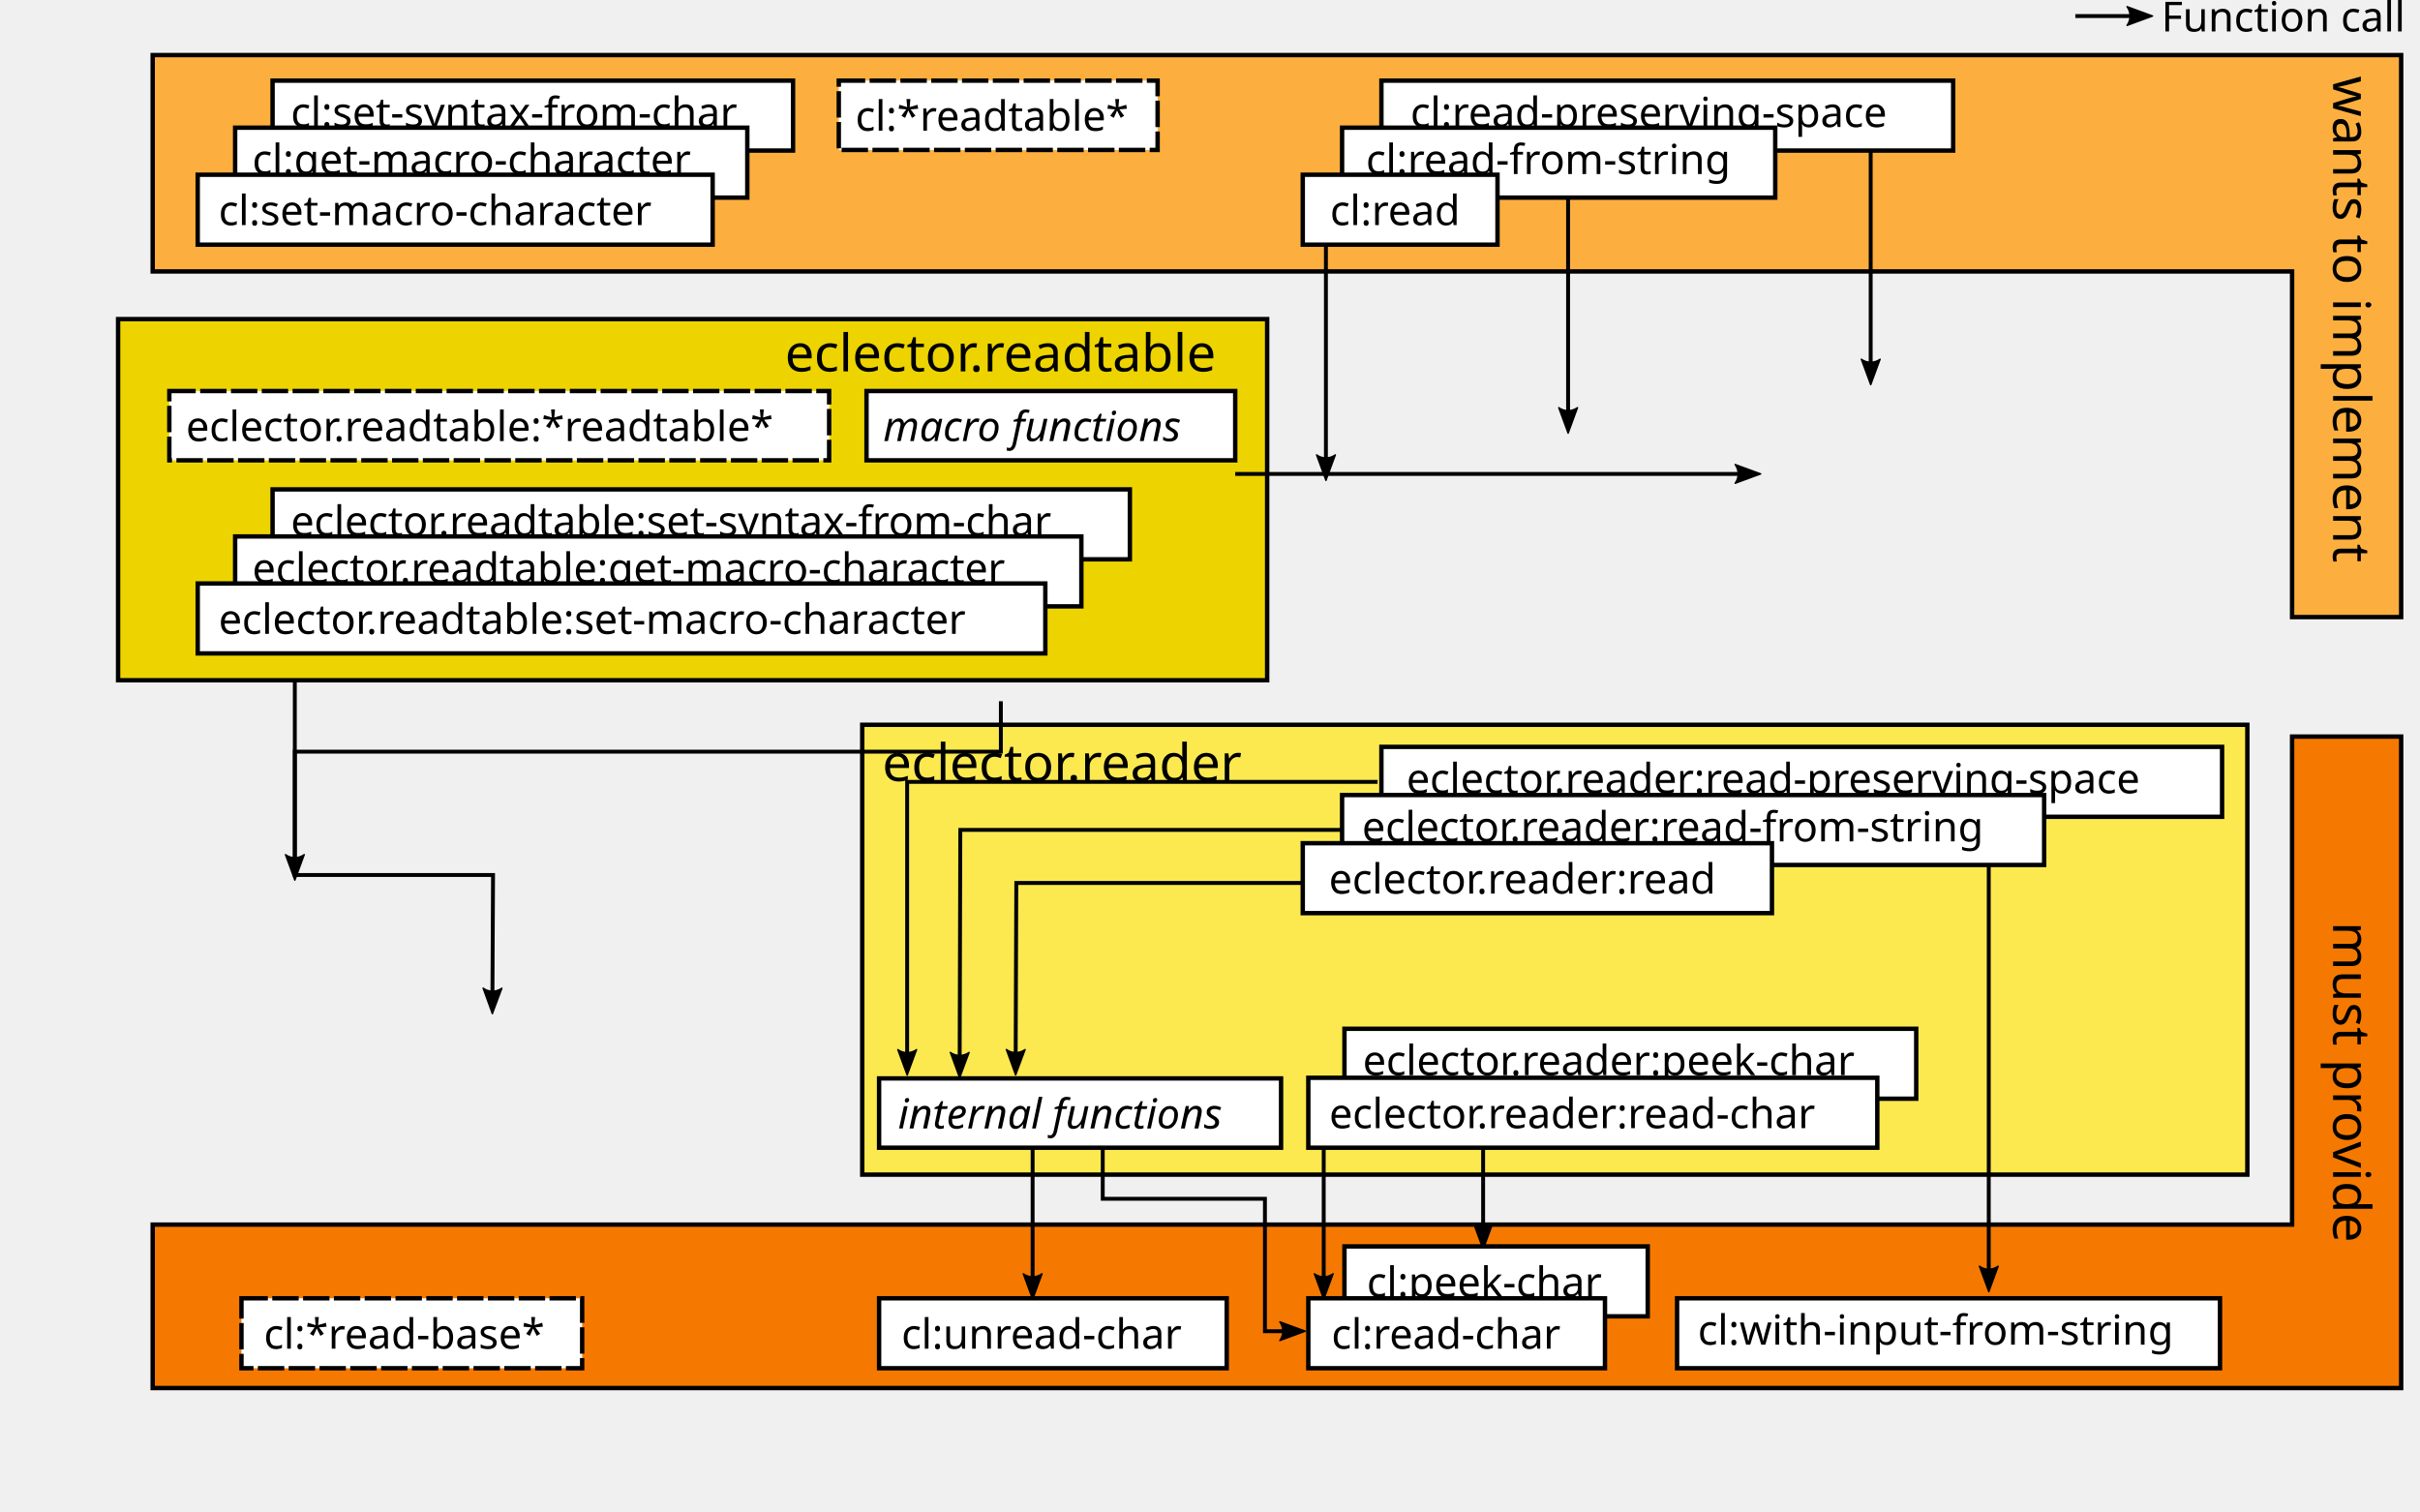
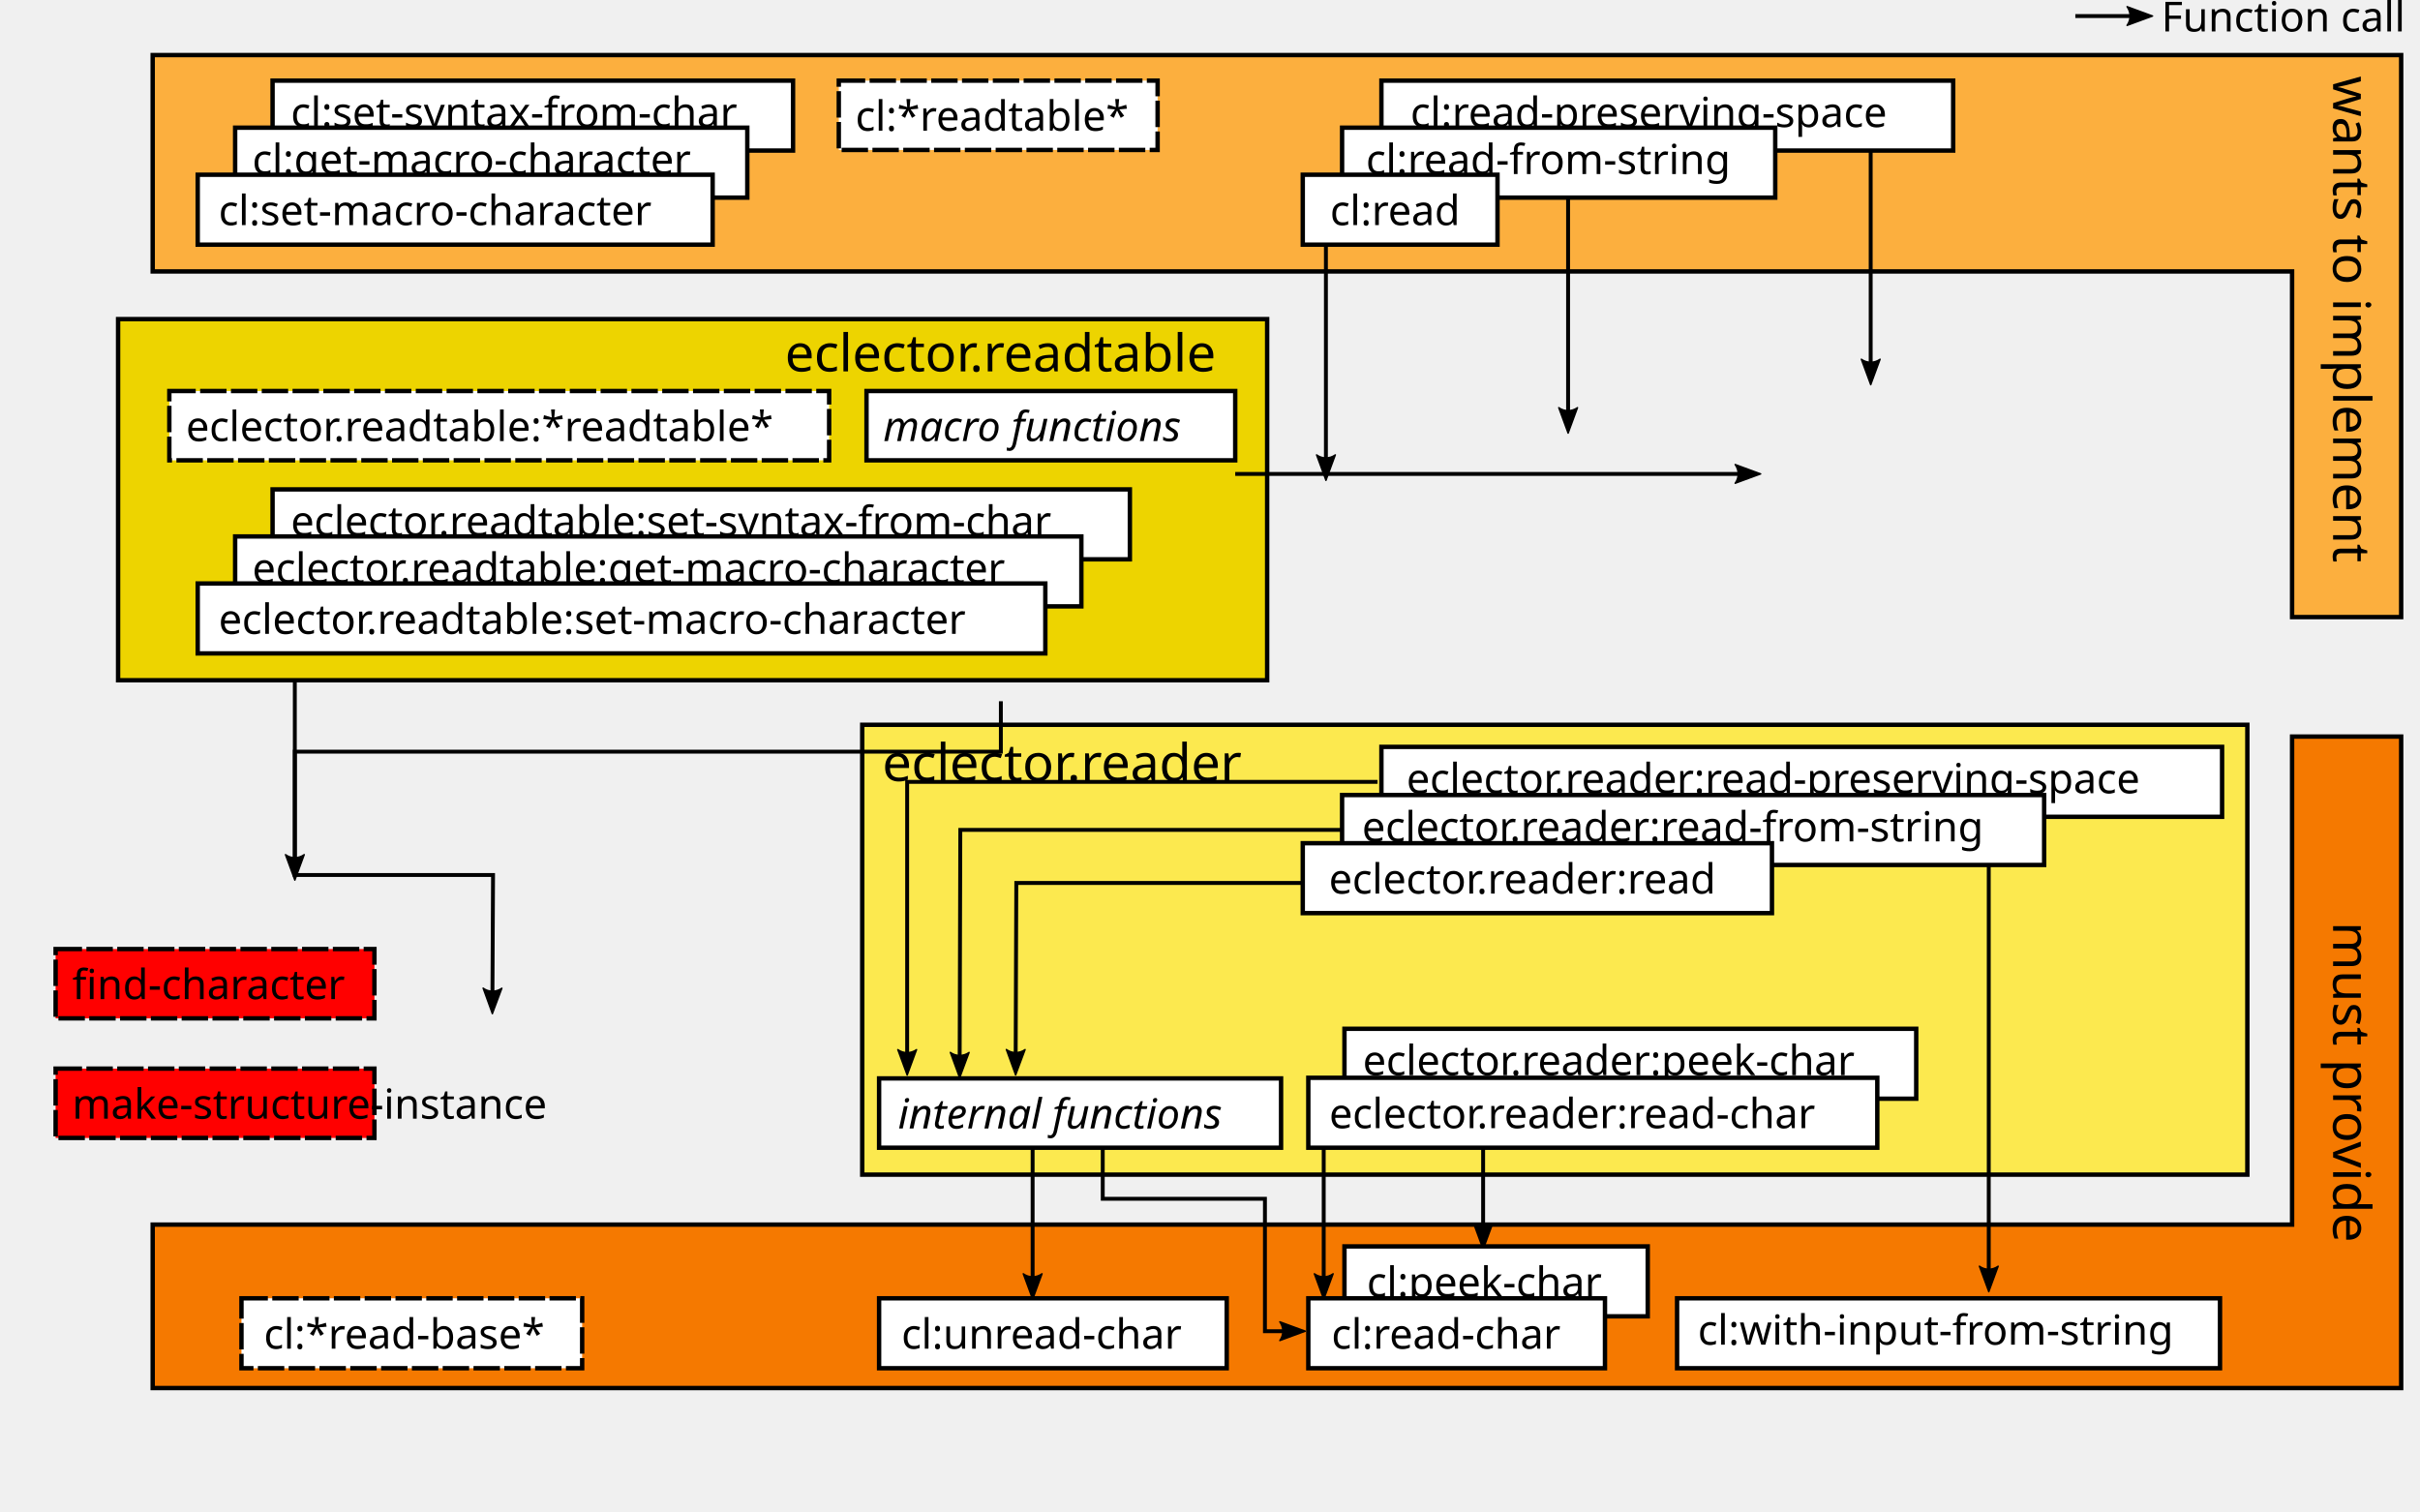
<svg xmlns="http://www.w3.org/2000/svg" width="164.972mm" height="103.036mm" viewBox="0 0 164.972 103.036" version="1.1" id="svg8">
  <defs id="defs2">
    <marker orient="auto" refY="0" refX="0" id="marker20157" style="overflow:visible">
      <path id="path20155" style="fill:#000000;fill-opacity:1;fill-rule:evenodd;stroke:#000000;stroke-width:0.625;stroke-linejoin:round;stroke-opacity:1" d="M 8.719,4.034 -2.207,0.016 8.719,-4.002 c -1.745,2.372 -1.735,5.617 -6e-7,8.035 z" transform="scale(-0.6)" />
    </marker>
    <marker style="overflow:visible" id="marker19629" refX="0" refY="0" orient="auto">
      <path transform="scale(-0.6)" d="M 8.719,4.034 -2.207,0.016 8.719,-4.002 c -1.745,2.372 -1.735,5.617 -6e-7,8.035 z" style="fill:#000000;fill-opacity:1;fill-rule:evenodd;stroke:#000000;stroke-width:0.625;stroke-linejoin:round;stroke-opacity:1" id="path19627" />
    </marker>
    <marker orient="auto" refY="0" refX="0" id="marker19113" style="overflow:visible">
      <path id="path19111" style="fill:#000000;fill-opacity:1;fill-rule:evenodd;stroke:#000000;stroke-width:0.625;stroke-linejoin:round;stroke-opacity:1" d="M 8.719,4.034 -2.207,0.016 8.719,-4.002 c -1.745,2.372 -1.735,5.617 -6e-7,8.035 z" transform="scale(-0.6)" />
    </marker>
    <marker style="overflow:visible" id="marker17317" refX="0" refY="0" orient="auto">
      <path transform="scale(-0.6)" d="M 8.719,4.034 -2.207,0.016 8.719,-4.002 c -1.745,2.372 -1.735,5.617 -6e-7,8.035 z" style="fill:#000000;fill-opacity:1;fill-rule:evenodd;stroke:#000000;stroke-width:0.625;stroke-linejoin:round;stroke-opacity:1" id="path17315" />
    </marker>
    <marker style="overflow:visible" id="marker12107" refX="0" refY="0" orient="auto">
      <path transform="scale(-0.6)" d="M 8.719,4.034 -2.207,0.016 8.719,-4.002 c -1.745,2.372 -1.735,5.617 -6e-7,8.035 z" style="fill:#000000;fill-opacity:1;fill-rule:evenodd;stroke:#000000;stroke-width:0.625;stroke-linejoin:round;stroke-opacity:1" id="path12105" />
    </marker>
    <marker style="overflow:visible" id="marker10163" refX="0" refY="0" orient="auto">
      <path transform="scale(-0.6)" d="M 8.719,4.034 -2.207,0.016 8.719,-4.002 c -1.745,2.372 -1.735,5.617 -6e-7,8.035 z" style="fill:#000000;fill-opacity:1;fill-rule:evenodd;stroke:#000000;stroke-width:0.625;stroke-linejoin:round;stroke-opacity:1" id="path10161" />
    </marker>
    <marker style="overflow:visible" id="marker8885" refX="0" refY="0" orient="auto">
      <path transform="scale(-0.6)" d="M 8.719,4.034 -2.207,0.016 8.719,-4.002 c -1.745,2.372 -1.735,5.617 -6e-7,8.035 z" style="fill:#000000;fill-opacity:1;fill-rule:evenodd;stroke:#000000;stroke-width:0.625;stroke-linejoin:round;stroke-opacity:1" id="path8883" />
    </marker>
    <marker orient="auto" refY="0" refX="0" id="marker8495" style="overflow:visible">
      <path id="path8493" style="fill:#000000;fill-opacity:1;fill-rule:evenodd;stroke:#000000;stroke-width:0.625;stroke-linejoin:round;stroke-opacity:1" d="M 8.719,4.034 -2.207,0.016 8.719,-4.002 c -1.745,2.372 -1.735,5.617 -6e-7,8.035 z" transform="scale(-0.6)" />
    </marker>
    <marker style="overflow:visible" id="marker7619" refX="0" refY="0" orient="auto">
      <path transform="scale(-0.6)" d="M 8.719,4.034 -2.207,0.016 8.719,-4.002 c -1.745,2.372 -1.735,5.617 -6e-7,8.035 z" style="fill:#000000;fill-opacity:1;fill-rule:evenodd;stroke:#000000;stroke-width:0.625;stroke-linejoin:round;stroke-opacity:1" id="path7617" />
    </marker>
    <marker orient="auto" refY="0" refX="0" id="marker7373" style="overflow:visible">
      <path id="path7371" style="fill:#000000;fill-opacity:1;fill-rule:evenodd;stroke:#000000;stroke-width:0.625;stroke-linejoin:round;stroke-opacity:1" d="M 8.719,4.034 -2.207,0.016 8.719,-4.002 c -1.745,2.372 -1.735,5.617 -6e-7,8.035 z" transform="scale(-0.6)" />
    </marker>
    <marker orient="auto" refY="0" refX="0" id="marker4661" style="overflow:visible">
      <path id="path4659" style="fill:#000000;fill-opacity:1;fill-rule:evenodd;stroke:#000000;stroke-width:0.625;stroke-linejoin:round;stroke-opacity:1" d="M 8.719,4.034 -2.207,0.016 8.719,-4.002 c -1.745,2.372 -1.735,5.617 -6e-7,8.035 z" transform="scale(-0.6)" />
    </marker>
    <marker orient="auto" refY="0" refX="0" id="marker3219" style="overflow:visible">
      <path id="path3217" style="fill:#000000;fill-opacity:1;fill-rule:evenodd;stroke:#000000;stroke-width:0.625;stroke-linejoin:round;stroke-opacity:1" d="M 8.719,4.034 -2.207,0.016 8.719,-4.002 c -1.745,2.372 -1.735,5.617 -6e-7,8.035 z" transform="scale(-0.6)" />
    </marker>
    <marker style="overflow:visible" id="marker1911" refX="0" refY="0" orient="auto">
      <path transform="scale(-0.6)" d="M 8.719,4.034 -2.207,0.016 8.719,-4.002 c -1.745,2.372 -1.735,5.617 -6e-7,8.035 z" style="fill:#000000;fill-opacity:1;fill-rule:evenodd;stroke:#000000;stroke-width:0.625;stroke-linejoin:round;stroke-opacity:1" id="path1909" />
    </marker>
    <marker orient="auto" refY="0" refX="0" id="marker1518" style="overflow:visible">
      <path id="path1516" style="fill:#000000;fill-opacity:1;fill-rule:evenodd;stroke:#000000;stroke-width:0.625;stroke-linejoin:round;stroke-opacity:1" d="M 8.719,4.034 -2.207,0.016 8.719,-4.002 c -1.745,2.372 -1.735,5.617 -6e-7,8.035 z" transform="scale(-0.6)" />
    </marker>
    <marker style="overflow:visible" id="marker1254" refX="0" refY="0" orient="auto">
      <path transform="scale(-0.6)" d="M 8.719,4.034 -2.207,0.016 8.719,-4.002 c -1.745,2.372 -1.735,5.617 -6e-7,8.035 z" style="fill:#000000;fill-opacity:1;fill-rule:evenodd;stroke:#000000;stroke-width:0.625;stroke-linejoin:round;stroke-opacity:1" id="path1252" />
    </marker>
    <marker orient="auto" refY="0" refX="0" id="Arrow2Mend" style="overflow:visible">
      <path id="path963" style="fill:#000000;fill-opacity:1;fill-rule:evenodd;stroke:#000000;stroke-width:0.625;stroke-linejoin:round;stroke-opacity:1" d="M 8.719,4.034 -2.207,0.016 8.719,-4.002 c -1.745,2.372 -1.735,5.617 -6e-7,8.035 z" transform="scale(-0.6)" />
    </marker>
    <marker orient="auto" refY="0" refX="0" id="Arrow1Lend" style="overflow:visible">
      <path id="path939" d="M 0,0 5,-5 -12.5,0 5,5 Z" style="fill:#000000;fill-opacity:1;fill-rule:evenodd;stroke:#000000;stroke-width:1pt;stroke-opacity:1" transform="matrix(-0.8,0,0,-0.8,-10,0)" />
    </marker>
  </defs>
  <g id="layer1" transform="translate(-8.061135,-13.84063)">
    <path id="path12095" d="M 18.47,108.465 H 171.749 V 64.053 h -7.436 V 97.323 H 18.47 Z" style="fill:#f57900;fill-opacity:1;stroke:#000000;stroke-width:0.3;stroke-miterlimit:4;stroke-dasharray:none;stroke-opacity:1" />
    <rect style="fill:#fce94f;fill-opacity:1;stroke:#000000;stroke-width:0.3;stroke-miterlimit:4;stroke-dasharray:none;stroke-opacity:1" id="rect815" width="94.424" height="30.667" x="66.84" y="63.25" />
    <path id="path19625" d="m 109.166,88.738 v 9.922" style="fill:none;fill-rule:evenodd;stroke:#000000;stroke-width:0.265px;stroke-linecap:butt;stroke-linejoin:miter;stroke-opacity:1;marker-end:url(#marker19629)" />
    <path id="path10159" d="m 143.635,72.44 0,29.106" style="fill:none;fill-rule:evenodd;stroke:#000000;stroke-width:0.265px;stroke-linecap:butt;stroke-linejoin:miter;stroke-opacity:1;marker-end:url(#marker10163)" />
    <path style="fill:#fcaf3e;fill-opacity:1;stroke:#000000;stroke-width:0.3;stroke-miterlimit:4;stroke-dasharray:none;stroke-opacity:1" d="M 18.47,17.595 H 171.749 v 38.313 h -7.436 V 32.345 H 18.47 Z" id="rect821" />
    <text xml:space="preserve" style="font-style:normal;font-weight:normal;font-size:3.528px;line-height:3.969px;font-family:sans-serif;letter-spacing:0px;word-spacing:0px;fill:#000000;fill-opacity:1;stroke:none;stroke-width:0.265px;stroke-linecap:butt;stroke-linejoin:miter;stroke-opacity:1" x="19.023" y="-167.112" id="text826" transform="rotate(90)">
      <tspan x="19.023" y="-167.112" style="line-height:3.969px;stroke-width:0.265px" id="tspan12610">wants to implement</tspan>
    </text>
    <g id="g14172" transform="translate(-2.161084,6.632623)">
      <g id="g5819" transform="translate(96.37312,146.7472)">
        <rect style="fill:#ffffff;fill-opacity:1;stroke:#000000;stroke-width:0.3;stroke-miterlimit:4;stroke-dasharray:none;stroke-opacity:1" id="rect5813" width="20.675" height="4.767" x="5.501" y="-54.571" />
        <text id="text5817" y="-51.136" x="7.027" style="font-style:normal;font-weight:normal;font-size:3.528px;line-height:6.615px;font-family:sans-serif;letter-spacing:0px;word-spacing:0px;fill:#000000;fill-opacity:1;stroke:none;stroke-width:0.265px;stroke-linecap:butt;stroke-linejoin:miter;stroke-opacity:1" xml:space="preserve">
          <tspan style="font-style:normal;font-variant:normal;font-weight:normal;font-stretch:normal;font-size:2.822px;font-family:sans-serif;-inkscape-font-specification:'sans-serif, Normal';font-variant-ligatures:normal;font-variant-caps:normal;font-variant-numeric:normal;font-feature-settings:normal;text-align:start;writing-mode:lr-tb;text-anchor:start;stroke-width:0.265px" y="-51.136" x="7.027" id="tspan5815">cl:peek-char</tspan>
        </text>
      </g>
      <g id="g869" transform="translate(93.90896,150.2855)">
        <rect style="fill:#ffffff;fill-opacity:1;stroke:#000000;stroke-width:0.3;stroke-miterlimit:4;stroke-dasharray:none;stroke-opacity:1" id="rect863" width="20.224" height="4.767" x="5.501" y="-54.571" />
        <text id="text867" y="-51.136" x="7.081" style="font-style:normal;font-weight:normal;font-size:3.528px;line-height:6.615px;font-family:sans-serif;letter-spacing:0px;word-spacing:0px;fill:#000000;fill-opacity:1;stroke:none;stroke-width:0.265px;stroke-linecap:butt;stroke-linejoin:miter;stroke-opacity:1" xml:space="preserve">
          <tspan style="font-style:normal;font-variant:normal;font-weight:normal;font-stretch:normal;font-size:2.822px;font-family:sans-serif;-inkscape-font-specification:'sans-serif, Normal';font-variant-ligatures:normal;font-variant-caps:normal;font-variant-numeric:normal;font-feature-settings:normal;text-align:start;writing-mode:lr-tb;text-anchor:start;stroke-width:0.265px" y="-51.136" x="7.081" id="tspan865">cl:read-char</tspan>
        </text>
      </g>
    </g>
    <g id="g877" transform="translate(62.48771,156.9181)">
      <rect style="fill:#ffffff;fill-opacity:1;stroke:#000000;stroke-width:0.3;stroke-miterlimit:4;stroke-dasharray:none;stroke-opacity:1" id="rect871" width="23.698" height="4.767" x="5.501" y="-54.571" />
      <text id="text875" y="-51.136" x="7.027" style="font-style:normal;font-weight:normal;font-size:3.528px;line-height:6.615px;font-family:sans-serif;letter-spacing:0px;word-spacing:0px;fill:#000000;fill-opacity:1;stroke:none;stroke-width:0.265px;stroke-linecap:butt;stroke-linejoin:miter;stroke-opacity:1" xml:space="preserve">
        <tspan style="font-style:normal;font-variant:normal;font-weight:normal;font-stretch:normal;font-size:2.822px;font-family:sans-serif;-inkscape-font-specification:'sans-serif, Normal';font-variant-ligatures:normal;font-variant-caps:normal;font-variant-numeric:normal;font-feature-settings:normal;text-align:start;writing-mode:lr-tb;text-anchor:start;stroke-width:0.265px" y="-51.136" x="7.027" id="tspan873">cl:unread-char</tspan>
      </text>
    </g>
    <g transform="translate(116.8874,156.9181)" id="g885">
      <rect y="-54.571" x="5.501" height="4.767" width="37.011" id="rect879" style="fill:#ffffff;fill-opacity:1;stroke:#000000;stroke-width:0.3;stroke-miterlimit:4;stroke-dasharray:none;stroke-opacity:1" />
      <text xml:space="preserve" style="font-style:normal;font-weight:normal;font-size:3.528px;line-height:6.615px;font-family:sans-serif;letter-spacing:0px;word-spacing:0px;fill:#000000;fill-opacity:1;stroke:none;stroke-width:0.265px;stroke-linecap:butt;stroke-linejoin:miter;stroke-opacity:1" x="6.914" y="-51.409" id="text883">
        <tspan id="tspan881" x="6.914" y="-51.409" style="font-style:normal;font-variant:normal;font-weight:normal;font-stretch:normal;font-size:2.822px;font-family:sans-serif;-inkscape-font-specification:'sans-serif, Normal';font-variant-ligatures:normal;font-variant-caps:normal;font-variant-numeric:normal;font-feature-settings:normal;text-align:start;writing-mode:lr-tb;text-anchor:start;stroke-width:0.265px">cl:with-input-from-string</tspan>
      </text>
    </g>
    <text xml:space="preserve" style="font-style:normal;font-weight:normal;font-size:3.528px;line-height:6.615px;font-family:sans-serif;letter-spacing:0px;word-spacing:0px;fill:#000000;fill-opacity:1;stroke:none;stroke-width:0.265px;stroke-linecap:butt;stroke-linejoin:miter;stroke-opacity:1" x="68.213" y="67.084" id="text819">
      <tspan id="tspan817" x="68.213" y="67.084" style="stroke-width:0.265px">eclector.reader</tspan>
    </text>
    <g id="g15772" transform="translate(-2.539061,24.71524)">
      <g transform="translate(99.27048,94.61139)" id="g901">
        <rect y="-54.571" x="5.501" height="4.767" width="57.309" id="rect895" style="fill:#ffffff;fill-opacity:1;stroke:#000000;stroke-width:0.3;stroke-miterlimit:4;stroke-dasharray:none;stroke-opacity:1" />
        <text xml:space="preserve" style="font-style:normal;font-weight:normal;font-size:3.528px;line-height:6.615px;font-family:sans-serif;letter-spacing:0px;word-spacing:0px;fill:#000000;fill-opacity:1;stroke:none;stroke-width:0.265px;stroke-linecap:butt;stroke-linejoin:miter;stroke-opacity:1" x="7.209" y="-51.409" id="text899">
          <tspan id="tspan897" x="7.209" y="-51.409" style="font-style:normal;font-variant:normal;font-weight:normal;font-stretch:normal;font-size:2.822px;font-family:sans-serif;-inkscape-font-specification:'sans-serif, Normal';font-variant-ligatures:normal;font-variant-caps:normal;font-variant-numeric:normal;font-feature-settings:normal;text-align:start;writing-mode:lr-tb;text-anchor:start;stroke-width:0.265px">eclector.reader:read-preserving-space</tspan>
        </text>
      </g>
      <g id="g909" transform="translate(96.58973,97.89488)">
        <rect style="fill:#ffffff;fill-opacity:1;stroke:#000000;stroke-width:0.3;stroke-miterlimit:4;stroke-dasharray:none;stroke-opacity:1" id="rect903" width="47.86" height="4.767" x="5.501" y="-54.571" />
        <text id="text907" y="-51.409" x="6.859" style="font-style:normal;font-weight:normal;font-size:3.528px;line-height:6.615px;font-family:sans-serif;letter-spacing:0px;word-spacing:0px;fill:#000000;fill-opacity:1;stroke:none;stroke-width:0.265px;stroke-linecap:butt;stroke-linejoin:miter;stroke-opacity:1" xml:space="preserve">
          <tspan style="font-style:normal;font-variant:normal;font-weight:normal;font-stretch:normal;font-size:2.822px;font-family:sans-serif;-inkscape-font-specification:'sans-serif, Normal';font-variant-ligatures:normal;font-variant-caps:normal;font-variant-numeric:normal;font-feature-settings:normal;text-align:start;writing-mode:lr-tb;text-anchor:start;stroke-width:0.265px" y="-51.409" x="6.859" id="tspan905">eclector.reader:read-from-string</tspan>
        </text>
      </g>
      <g id="g893" transform="translate(93.90896,101.1784)">
        <rect style="fill:#ffffff;fill-opacity:1;stroke:#000000;stroke-width:0.3;stroke-miterlimit:4;stroke-dasharray:none;stroke-opacity:1" id="rect887" width="31.985" height="4.767" x="5.501" y="-54.571" />
        <text id="text891" y="-51.136" x="7.281" style="font-style:normal;font-weight:normal;font-size:3.528px;line-height:6.615px;font-family:sans-serif;letter-spacing:0px;word-spacing:0px;fill:#000000;fill-opacity:1;stroke:none;stroke-width:0.265px;stroke-linecap:butt;stroke-linejoin:miter;stroke-opacity:1" xml:space="preserve">
          <tspan style="font-style:normal;font-variant:normal;font-weight:normal;font-stretch:normal;font-size:2.822px;font-family:sans-serif;-inkscape-font-specification:'sans-serif, Normal';font-variant-ligatures:normal;font-variant-caps:normal;font-variant-numeric:normal;font-feature-settings:normal;text-align:start;writing-mode:lr-tb;text-anchor:start;stroke-width:0.265px" y="-51.136" x="7.281" id="tspan889">eclector.reader:read</tspan>
        </text>
      </g>
    </g>
    <path style="fill:none;fill-rule:evenodd;stroke:#000000;stroke-width:0.265px;stroke-linecap:butt;stroke-linejoin:miter;stroke-opacity:1;marker-end:url(#Arrow2Mend)" d="M 98.449,30.456 V 46.237" id="path934" />
    <path id="path1250" d="M 114.958,27.006 V 43.017" style="fill:none;fill-rule:evenodd;stroke:#000000;stroke-width:0.265px;stroke-linecap:butt;stroke-linejoin:miter;stroke-opacity:1;marker-end:url(#marker1254)" />
    <path style="fill:none;fill-rule:evenodd;stroke:#000000;stroke-width:0.265px;stroke-linecap:butt;stroke-linejoin:miter;stroke-opacity:1;marker-end:url(#marker1518)" d="M 135.586,23.88 V 39.716" id="path1514" />
    <g id="g1899" transform="translate(17.52898,28.2927)">
      <rect y="59.064" x="50.46" height="4.725" width="27.403" id="rect1880" style="fill:#ffffff;fill-opacity:1;stroke:#000000;stroke-width:0.3;stroke-miterlimit:4;stroke-dasharray:none;stroke-opacity:1" />
      <text id="text1890" y="62.478" x="51.745" style="font-style:normal;font-weight:normal;font-size:3.528px;line-height:6.615px;font-family:sans-serif;letter-spacing:0px;word-spacing:0px;fill:#000000;fill-opacity:1;stroke:none;stroke-width:0.265px;stroke-linecap:butt;stroke-linejoin:miter;stroke-opacity:1" xml:space="preserve">
        <tspan id="tspan1892" style="font-style:italic;font-variant:normal;font-weight:normal;font-stretch:normal;font-size:2.822px;font-family:sans-serif;-inkscape-font-specification:'sans-serif, Italic';font-variant-ligatures:normal;font-variant-caps:normal;font-variant-numeric:normal;font-feature-settings:normal;text-align:start;writing-mode:lr-tb;text-anchor:start;stroke-width:0.265px" y="62.478" x="51.745">internal functions</tspan>
      </text>
    </g>
    <path id="path1907" d="m 52.815,47.053 v 6.866 H 41.948 l -0.047,5.135" style="fill:none;fill-rule:evenodd;stroke:#000000;stroke-width:0.265px;stroke-linecap:butt;stroke-linejoin:miter;stroke-opacity:1;marker-end:url(#marker1911)" />
    <path style="fill:none;fill-rule:evenodd;stroke:#000000;stroke-width:0.265px;stroke-linecap:butt;stroke-linejoin:miter;stroke-opacity:1;marker-end:url(#marker3219)" d="M 101.969,67.141 H 69.902 v 19.64" id="path3215" />
    <path style="fill:none;fill-rule:evenodd;stroke:#000000;stroke-width:0.265px;stroke-linecap:butt;stroke-linejoin:miter;stroke-opacity:1;marker-end:url(#marker4661)" d="m 76.29,61.645 v 3.437 H 28.159 v 8.407" id="path4657" />
    <path style="fill:none;fill-rule:evenodd;stroke:#000000;stroke-width:0.265px;stroke-linecap:butt;stroke-linejoin:miter;stroke-opacity:1;marker-end:url(#marker7373)" d="m 96.856,74.033 -19.513,0 -0.047,12.742" id="path7369" />
    <path id="path7615" d="m 28.159,58.686 v 14.803 h 13.513 l -0.047,9.104" style="fill:none;fill-rule:evenodd;stroke:#000000;stroke-width:0.265px;stroke-linecap:butt;stroke-linejoin:miter;stroke-opacity:1;marker-end:url(#marker7619)" />
    <path style="fill:none;fill-rule:evenodd;stroke:#000000;stroke-width:0.265px;stroke-linecap:butt;stroke-linejoin:miter;stroke-opacity:1;marker-end:url(#marker8495)" d="M 99.52,70.416 H 73.526 l -0.047,16.556" id="path8491" />
    <path id="path8881" d="m 78.455,92.14 v 9.922" style="fill:none;fill-rule:evenodd;stroke:#000000;stroke-width:0.265px;stroke-linecap:butt;stroke-linejoin:miter;stroke-opacity:1;marker-end:url(#marker8885)" />
    <g id="g12608" transform="translate(-33.59232,24.75744)">
      <path style="fill:none;fill-rule:evenodd;stroke:#000000;stroke-width:0.265px;stroke-linecap:butt;stroke-linejoin:miter;stroke-opacity:1;marker-end:url(#marker12107)" d="m 183.129,-9.822 h 4.914" id="path12103" />
      <text id="text12603" y="-8.773" x="188.988" style="font-style:normal;font-weight:normal;font-size:3.528px;line-height:6.615px;font-family:sans-serif;letter-spacing:0px;word-spacing:0px;fill:#000000;fill-opacity:1;stroke:none;stroke-width:0.265px;stroke-linecap:butt;stroke-linejoin:miter;stroke-opacity:1" xml:space="preserve">
        <tspan style="font-style:normal;font-variant:normal;font-weight:normal;font-stretch:normal;font-size:2.822px;font-family:sans-serif;-inkscape-font-specification:'sans-serif, Normal';font-variant-ligatures:normal;font-variant-caps:normal;font-variant-numeric:normal;font-feature-settings:normal;text-align:start;writing-mode:lr-tb;text-anchor:start;stroke-width:0.265px" y="-8.773" x="188.988" id="tspan12601">Function call</tspan>
      </text>
    </g>
    <text id="text12616" y="-167.112" x="76.682" style="font-style:normal;font-weight:normal;font-size:3.528px;line-height:3.969px;font-family:sans-serif;letter-spacing:0px;word-spacing:0px;fill:#000000;fill-opacity:1;stroke:none;stroke-width:0.265px;stroke-linecap:butt;stroke-linejoin:miter;stroke-opacity:1" xml:space="preserve" transform="rotate(90)">
      <tspan style="line-height:3.969px;stroke-width:0.265px" y="-167.112" x="76.682" id="tspan12624">must provide</tspan>
    </text>
    <g id="g17063" transform="translate(98.35519,-22.02776)">
      <rect style="fill:#edd400;fill-opacity:1;stroke:#000000;stroke-width:0.3;stroke-miterlimit:4;stroke-dasharray:none;stroke-opacity:1" id="rect12630" width="78.332" height="24.62" x="-82.244" y="57.622" />
      <text xml:space="preserve" style="font-style:normal;font-weight:normal;font-size:3.528px;line-height:6.615px;font-family:sans-serif;letter-spacing:0px;word-spacing:0px;fill:#000000;fill-opacity:1;stroke:none;stroke-width:0.265px;stroke-linecap:butt;stroke-linejoin:miter;stroke-opacity:1" x="-36.777" y="61.189" id="text12634">
        <tspan id="tspan12632" x="-36.777" y="61.189" style="stroke-width:0.265px">eclector.readtable</tspan>
      </text>
    </g>
    <g id="g15786" transform="translate(-11.70499)">
      <g id="g845" transform="translate(108.4364,73.90885)">
        <rect style="fill:#ffffff;fill-opacity:1;stroke:#000000;stroke-width:0.3;stroke-miterlimit:4;stroke-dasharray:none;stroke-opacity:1" id="rect839" width="38.977" height="4.767" x="5.501" y="-54.571" />
        <text id="text843" y="-51.409" x="7.48" style="font-style:normal;font-weight:normal;font-size:3.528px;line-height:6.615px;font-family:sans-serif;letter-spacing:0px;word-spacing:0px;fill:#000000;fill-opacity:1;stroke:none;stroke-width:0.265px;stroke-linecap:butt;stroke-linejoin:miter;stroke-opacity:1" xml:space="preserve">
          <tspan style="font-style:normal;font-variant:normal;font-weight:normal;font-stretch:normal;font-size:2.822px;font-family:sans-serif;-inkscape-font-specification:'sans-serif, Normal';font-variant-ligatures:normal;font-variant-caps:normal;font-variant-numeric:normal;font-feature-settings:normal;text-align:start;writing-mode:lr-tb;text-anchor:start;stroke-width:0.265px" y="-51.409" x="7.48" id="tspan841">cl:read-preserving-space</tspan>
        </text>
      </g>
      <g transform="translate(105.7557,77.11608)" id="g853">
        <rect y="-54.571" x="5.501" height="4.767" width="29.528" id="rect847" style="fill:#ffffff;fill-opacity:1;stroke:#000000;stroke-width:0.3;stroke-miterlimit:4;stroke-dasharray:none;stroke-opacity:1" />
        <text xml:space="preserve" style="font-style:normal;font-weight:normal;font-size:3.528px;line-height:6.615px;font-family:sans-serif;letter-spacing:0px;word-spacing:0px;fill:#000000;fill-opacity:1;stroke:none;stroke-width:0.265px;stroke-linecap:butt;stroke-linejoin:miter;stroke-opacity:1" x="7.13" y="-51.409" id="text851">
          <tspan id="tspan849" x="7.13" y="-51.409" style="font-style:normal;font-variant:normal;font-weight:normal;font-stretch:normal;font-size:2.822px;font-family:sans-serif;-inkscape-font-specification:'sans-serif, Normal';font-variant-ligatures:normal;font-variant-caps:normal;font-variant-numeric:normal;font-feature-settings:normal;text-align:start;writing-mode:lr-tb;text-anchor:start;stroke-width:0.265px">cl:read-from-string</tspan>
        </text>
      </g>
      <g transform="translate(103.0749,80.32331)" id="g837">
        <rect y="-54.571" x="5.501" height="4.767" width="13.275" id="rect828" style="fill:#ffffff;fill-opacity:1;stroke:#000000;stroke-width:0.3;stroke-miterlimit:4;stroke-dasharray:none;stroke-opacity:1" />
        <text xml:space="preserve" style="font-style:normal;font-weight:normal;font-size:3.528px;line-height:6.615px;font-family:sans-serif;letter-spacing:0px;word-spacing:0px;fill:#000000;fill-opacity:1;stroke:none;stroke-width:0.265px;stroke-linecap:butt;stroke-linejoin:miter;stroke-opacity:1" x="7.363" y="-51.136" id="text832">
          <tspan id="tspan830" x="7.363" y="-51.136" style="font-style:normal;font-variant:normal;font-weight:normal;font-stretch:normal;font-size:2.822px;font-family:sans-serif;-inkscape-font-specification:'sans-serif, Normal';font-variant-ligatures:normal;font-variant-caps:normal;font-variant-numeric:normal;font-feature-settings:normal;text-align:start;writing-mode:lr-tb;text-anchor:start;stroke-width:0.265px">cl:read</tspan>
        </text>
      </g>
    </g>
    <g id="g13670" transform="translate(-15.67384,24.71524)">
      <g id="g5811" transform="translate(109.8859,113.8295)">
        <rect style="fill:#ffffff;fill-opacity:1;stroke:#000000;stroke-width:0.3;stroke-miterlimit:4;stroke-dasharray:none;stroke-opacity:1" id="rect5805" width="38.977" height="4.767" x="5.501" y="-54.571" />
        <text id="text5809" y="-51.409" x="6.751" style="font-style:normal;font-weight:normal;font-size:3.528px;line-height:6.615px;font-family:sans-serif;letter-spacing:0px;word-spacing:0px;fill:#000000;fill-opacity:1;stroke:none;stroke-width:0.265px;stroke-linecap:butt;stroke-linejoin:miter;stroke-opacity:1" xml:space="preserve">
          <tspan style="font-style:normal;font-variant:normal;font-weight:normal;font-stretch:normal;font-size:2.822px;font-family:sans-serif;-inkscape-font-specification:'sans-serif, Normal';font-variant-ligatures:normal;font-variant-caps:normal;font-variant-numeric:normal;font-feature-settings:normal;text-align:start;writing-mode:lr-tb;text-anchor:start;stroke-width:0.265px" y="-51.409" x="6.751" id="tspan5807">eclector.reader:peek-char</tspan>
        </text>
      </g>
      <g transform="translate(107.4217,117.1704)" id="g5803">
        <rect y="-54.571" x="5.501" height="4.767" width="38.788" id="rect5797" style="fill:#ffffff;fill-opacity:1;stroke:#000000;stroke-width:0.3;stroke-miterlimit:4;stroke-dasharray:none;stroke-opacity:1" />
        <text xml:space="preserve" style="font-style:normal;font-weight:normal;font-size:3.528px;line-height:6.615px;font-family:sans-serif;letter-spacing:0px;word-spacing:0px;fill:#000000;fill-opacity:1;stroke:none;stroke-width:0.265px;stroke-linecap:butt;stroke-linejoin:miter;stroke-opacity:1" x="6.926" y="-51.136" id="text5801">
          <tspan id="tspan5799" x="6.926" y="-51.136" style="font-style:normal;font-variant:normal;font-weight:normal;font-stretch:normal;font-size:2.822px;font-family:sans-serif;-inkscape-font-specification:'sans-serif, Normal';font-variant-ligatures:normal;font-variant-caps:normal;font-variant-numeric:normal;font-feature-settings:normal;text-align:start;writing-mode:lr-tb;text-anchor:start;stroke-width:0.265px">eclector.reader:read-char</tspan>
        </text>
      </g>
    </g>
    <g transform="translate(16.67154,-18.56736)" id="g17305">
      <rect style="fill:#ffffff;fill-opacity:1;stroke:#000000;stroke-width:0.3;stroke-miterlimit:4;stroke-dasharray:none;stroke-opacity:1" id="rect17299" width="25.135" height="4.725" x="50.46" y="59.064" />
      <text xml:space="preserve" style="font-style:normal;font-weight:normal;font-size:3.528px;line-height:6.615px;font-family:sans-serif;letter-spacing:0px;word-spacing:0px;fill:#000000;fill-opacity:1;stroke:none;stroke-width:0.265px;stroke-linecap:butt;stroke-linejoin:miter;stroke-opacity:1" x="51.593" y="62.478" id="text17303">
        <tspan x="51.593" y="62.478" style="font-style:italic;font-variant:normal;font-weight:normal;font-stretch:normal;font-size:2.822px;font-family:sans-serif;-inkscape-font-specification:'sans-serif, Italic';font-variant-ligatures:normal;font-variant-caps:normal;font-variant-numeric:normal;font-feature-settings:normal;text-align:start;writing-mode:lr-tb;text-anchor:start;stroke-width:0.265px" id="tspan17301">macro functions</tspan>
      </text>
    </g>
    <path id="path17313" d="M 92.267,46.149 H 127.735" style="fill:none;fill-rule:evenodd;stroke:#000000;stroke-width:0.265px;stroke-linecap:butt;stroke-linejoin:miter;stroke-opacity:1;marker-end:url(#marker17317)" />
    <g id="g18335" transform="translate(11.23113)">
      <g id="g12646" transform="translate(9.910001,73.90885)">
        <rect style="fill:#ffffff;fill-opacity:1;stroke:#000000;stroke-width:0.3;stroke-miterlimit:4;stroke-dasharray:none;stroke-opacity:1" id="rect12640" width="35.481" height="4.767" x="5.501" y="-54.571" />
        <text id="text12644" y="-51.409" x="6.745" style="font-style:normal;font-weight:normal;font-size:3.528px;line-height:6.615px;font-family:sans-serif;letter-spacing:0px;word-spacing:0px;fill:#000000;fill-opacity:1;stroke:none;stroke-width:0.265px;stroke-linecap:butt;stroke-linejoin:miter;stroke-opacity:1" xml:space="preserve">
          <tspan style="font-style:normal;font-variant:normal;font-weight:normal;font-stretch:normal;font-size:2.822px;font-family:sans-serif;-inkscape-font-specification:'sans-serif, Normal';font-variant-ligatures:normal;font-variant-caps:normal;font-variant-numeric:normal;font-feature-settings:normal;text-align:start;writing-mode:lr-tb;text-anchor:start;stroke-width:0.265px" y="-51.409" x="6.745" id="tspan12642">cl:set-syntax-from-char</tspan>
        </text>
      </g>
      <g transform="translate(7.358662,77.11608)" id="g18303">
        <rect y="-54.571" x="5.501" height="4.767" width="34.914" id="rect18297" style="fill:#ffffff;fill-opacity:1;stroke:#000000;stroke-width:0.3;stroke-miterlimit:4;stroke-dasharray:none;stroke-opacity:1" />
        <text xml:space="preserve" style="font-style:normal;font-weight:normal;font-size:3.528px;line-height:6.615px;font-family:sans-serif;letter-spacing:0px;word-spacing:0px;fill:#000000;fill-opacity:1;stroke:none;stroke-width:0.265px;stroke-linecap:butt;stroke-linejoin:miter;stroke-opacity:1" x="6.673" y="-51.409" id="text18301">
          <tspan id="tspan18299" x="6.673" y="-51.409" style="font-style:normal;font-variant:normal;font-weight:normal;font-stretch:normal;font-size:2.822px;font-family:sans-serif;-inkscape-font-specification:'sans-serif, Normal';font-variant-ligatures:normal;font-variant-caps:normal;font-variant-numeric:normal;font-feature-settings:normal;text-align:start;writing-mode:lr-tb;text-anchor:start;stroke-width:0.265px">cl:get-macro-character</tspan>
        </text>
      </g>
      <g id="g18321" transform="translate(4.807322,80.32331)">
        <rect style="fill:#ffffff;fill-opacity:1;stroke:#000000;stroke-width:0.3;stroke-miterlimit:4;stroke-dasharray:none;stroke-opacity:1" id="rect18315" width="35.103" height="4.767" x="5.501" y="-54.571" />
        <text id="text18319" y="-51.136" x="6.927" style="font-style:normal;font-weight:normal;font-size:3.528px;line-height:6.615px;font-family:sans-serif;letter-spacing:0px;word-spacing:0px;fill:#000000;fill-opacity:1;stroke:none;stroke-width:0.265px;stroke-linecap:butt;stroke-linejoin:miter;stroke-opacity:1" xml:space="preserve">
          <tspan style="font-style:normal;font-variant:normal;font-weight:normal;font-stretch:normal;font-size:2.822px;font-family:sans-serif;-inkscape-font-specification:'sans-serif, Normal';font-variant-ligatures:normal;font-variant-caps:normal;font-variant-numeric:normal;font-feature-settings:normal;text-align:start;writing-mode:lr-tb;text-anchor:start;stroke-width:0.265px" y="-51.136" x="6.927" id="tspan18317">cl:set-macro-character</tspan>
        </text>
      </g>
    </g>
    <g transform="translate(11.23113,27.8651)" id="g18361">
      <g transform="translate(9.910001,73.90885)" id="g18343">
        <rect y="-54.571" x="5.501" height="4.767" width="58.443" id="rect18337" style="fill:#ffffff;fill-opacity:1;stroke:#000000;stroke-width:0.3;stroke-miterlimit:4;stroke-dasharray:none;stroke-opacity:1" />
        <text xml:space="preserve" style="font-style:normal;font-weight:normal;font-size:3.528px;line-height:6.615px;font-family:sans-serif;letter-spacing:0px;word-spacing:0px;fill:#000000;fill-opacity:1;stroke:none;stroke-width:0.265px;stroke-linecap:butt;stroke-linejoin:miter;stroke-opacity:1" x="6.745" y="-51.409" id="text18341">
          <tspan id="tspan18339" x="6.745" y="-51.409" style="font-style:normal;font-variant:normal;font-weight:normal;font-stretch:normal;font-size:2.822px;font-family:sans-serif;-inkscape-font-specification:'sans-serif, Normal';font-variant-ligatures:normal;font-variant-caps:normal;font-variant-numeric:normal;font-feature-settings:normal;text-align:start;writing-mode:lr-tb;text-anchor:start;stroke-width:0.265px">eclector.readtable:set-syntax-from-char</tspan>
        </text>
      </g>
      <g id="g18351" transform="translate(7.358662,77.11608)">
        <rect style="fill:#ffffff;fill-opacity:1;stroke:#000000;stroke-width:0.3;stroke-miterlimit:4;stroke-dasharray:none;stroke-opacity:1" id="rect18345" width="57.687" height="4.767" x="5.501" y="-54.571" />
        <text id="text18349" y="-51.409" x="6.673" style="font-style:normal;font-weight:normal;font-size:3.528px;line-height:6.615px;font-family:sans-serif;letter-spacing:0px;word-spacing:0px;fill:#000000;fill-opacity:1;stroke:none;stroke-width:0.265px;stroke-linecap:butt;stroke-linejoin:miter;stroke-opacity:1" xml:space="preserve">
          <tspan style="font-style:normal;font-variant:normal;font-weight:normal;font-stretch:normal;font-size:2.822px;font-family:sans-serif;-inkscape-font-specification:'sans-serif, Normal';font-variant-ligatures:normal;font-variant-caps:normal;font-variant-numeric:normal;font-feature-settings:normal;text-align:start;writing-mode:lr-tb;text-anchor:start;stroke-width:0.265px" y="-51.409" x="6.673" id="tspan18347">eclector.readtable:get-macro-character</tspan>
        </text>
      </g>
      <g transform="translate(4.807322,80.32331)" id="g18359">
        <rect y="-54.571" x="5.501" height="4.767" width="57.782" id="rect18353" style="fill:#ffffff;fill-opacity:1;stroke:#000000;stroke-width:0.3;stroke-miterlimit:4;stroke-dasharray:none;stroke-opacity:1" />
        <text xml:space="preserve" style="font-style:normal;font-weight:normal;font-size:3.528px;line-height:6.615px;font-family:sans-serif;letter-spacing:0px;word-spacing:0px;fill:#000000;fill-opacity:1;stroke:none;stroke-width:0.265px;stroke-linecap:butt;stroke-linejoin:miter;stroke-opacity:1" x="6.927" y="-51.136" id="text18357">
          <tspan id="tspan18355" x="6.927" y="-51.136" style="font-style:normal;font-variant:normal;font-weight:normal;font-stretch:normal;font-size:2.822px;font-family:sans-serif;-inkscape-font-specification:'sans-serif, Normal';font-variant-ligatures:normal;font-variant-caps:normal;font-variant-numeric:normal;font-feature-settings:normal;text-align:start;writing-mode:lr-tb;text-anchor:start;stroke-width:0.265px">eclector.readtable:set-macro-character</tspan>
        </text>
      </g>
    </g>
    <g id="g18373" transform="translate(-30.85561,-18.56736)">
      <rect y="59.064" x="50.46" height="4.725" width="44.979" id="rect18367" style="fill:#ffffff;fill-opacity:1;stroke:#000000;stroke-width:0.3;stroke-miterlimit:4;stroke-dasharray:1.8,0.3;stroke-opacity:1;stroke-dashoffset:0" />
      <text id="text18371" y="62.478" x="51.593" style="font-style:normal;font-weight:normal;font-size:3.528px;line-height:6.615px;font-family:sans-serif;letter-spacing:0px;word-spacing:0px;fill:#000000;fill-opacity:1;stroke:none;stroke-width:0.265px;stroke-linecap:butt;stroke-linejoin:miter;stroke-opacity:1" xml:space="preserve">
        <tspan id="tspan18369" style="font-style:normal;font-variant:normal;font-weight:normal;font-stretch:normal;font-size:2.822px;font-family:sans-serif;-inkscape-font-specification:'sans-serif, Normal';font-variant-ligatures:normal;font-variant-caps:normal;font-variant-numeric:normal;font-feature-settings:normal;text-align:start;writing-mode:lr;text-anchor:start;stroke-width:0.265px" y="62.478" x="51.593">eclector.readtable:*readtable*</tspan>
      </text>
    </g>
    <g transform="translate(14.78166,-39.72614)" id="g18381">
      <rect style="fill:#ffffff;fill-opacity:1;stroke:#000000;stroke-width:0.3;stroke-miterlimit:4;stroke-dasharray:1.8, 0.3;stroke-dashoffset:0;stroke-opacity:1" id="rect18375" width="21.734" height="4.725" x="50.46" y="59.064" />
      <text xml:space="preserve" style="font-style:normal;font-weight:normal;font-size:3.528px;line-height:6.615px;font-family:sans-serif;letter-spacing:0px;word-spacing:0px;fill:#000000;fill-opacity:1;stroke:none;stroke-width:0.265px;stroke-linecap:butt;stroke-linejoin:miter;stroke-opacity:1" x="51.593" y="62.478" id="text18379">
        <tspan x="51.593" y="62.478" style="font-style:normal;font-variant:normal;font-weight:normal;font-stretch:normal;font-size:2.822px;font-family:sans-serif;-inkscape-font-specification:'sans-serif, Normal';font-variant-ligatures:normal;font-variant-caps:normal;font-variant-numeric:normal;font-feature-settings:normal;text-align:start;writing-mode:lr-tb;text-anchor:start;stroke-width:0.265px" id="tspan18377">cl:*readtable*</tspan>
      </text>
    </g>
    <path style="fill:none;fill-rule:evenodd;stroke:#000000;stroke-width:0.265px;stroke-linecap:butt;stroke-linejoin:miter;stroke-opacity:1;marker-end:url(#marker19113)" d="m 98.299,92.14 v 9.922" id="path19109" />
    <path style="fill:none;fill-rule:evenodd;stroke:#000000;stroke-width:0.265px;stroke-linecap:butt;stroke-linejoin:miter;stroke-opacity:1;marker-end:url(#marker20157)" d="m 83.235,92.14 v 3.423 h 11.057 v 9.028 h 2.401" id="path20153" />
    <g transform="translate(19.02045,156.9181)" id="g22529">
      <rect y="-54.571" x="5.501" height="4.767" width="23.226" id="rect22523" style="fill:#ffffff;fill-opacity:1;stroke:#000000;stroke-width:0.3;stroke-miterlimit:4;stroke-dasharray:1.8,0.3;stroke-opacity:1;stroke-dashoffset:0" />
      <text xml:space="preserve" style="font-style:normal;font-weight:normal;font-size:3.528px;line-height:6.615px;font-family:sans-serif;letter-spacing:0px;word-spacing:0px;fill:#000000;fill-opacity:1;stroke:none;stroke-width:0.265px;stroke-linecap:butt;stroke-linejoin:miter;stroke-opacity:1" x="7.027" y="-51.136" id="text22527">
        <tspan id="tspan22525" x="7.027" y="-51.136" style="font-style:normal;font-variant:normal;font-weight:normal;font-stretch:normal;font-size:2.822px;font-family:sans-serif;-inkscape-font-specification:'sans-serif, Normal';font-variant-ligatures:normal;font-variant-caps:normal;font-variant-numeric:normal;font-feature-settings:normal;text-align:start;writing-mode:lr-tb;text-anchor:start;stroke-width:0.265px">cl:*read-base*</tspan>
      </text>
    </g>
+     <g id="g1200" transform="translate(-38.60807,19.47406)" style="fill:#ff0000;fill-opacity:1">
+       <rect y="59.064" x="50.46" height="4.725" width="21.734" id="rect1194" style="fill:#ff0000;fill-opacity:1;stroke:#000000;stroke-width:0.3;stroke-miterlimit:4;stroke-dasharray:1.8, 0.3;stroke-dashoffset:0;stroke-opacity:1" />
+       <text id="text1198" y="62.478" x="51.593" style="font-style:normal;font-weight:normal;font-size:3.528px;line-height:6.615px;font-family:sans-serif;letter-spacing:0px;word-spacing:0px;fill:#000000;fill-opacity:1;stroke:none;stroke-width:0.265px;stroke-linecap:butt;stroke-linejoin:miter;stroke-opacity:1" xml:space="preserve">
+         <tspan id="tspan1196" style="font-style:normal;font-variant:normal;font-weight:normal;font-stretch:normal;font-size:2.822px;font-family:sans-serif;-inkscape-font-specification:'sans-serif, Normal';font-variant-ligatures:normal;font-variant-caps:normal;font-variant-numeric:normal;font-feature-settings:normal;text-align:start;writing-mode:lr-tb;text-anchor:start;fill:#000000;fill-opacity:1;stroke-width:0.265px" y="62.478" x="51.593">find-character</tspan>
+       </text>
+     </g>
+     <g transform="translate(-38.60807,27.62578)" id="g1208">
+       <rect style="fill:#ff0000;fill-opacity:1;stroke:#000000;stroke-width:0.3;stroke-miterlimit:4;stroke-dasharray:1.8, 0.3;stroke-dashoffset:0;stroke-opacity:1" id="rect1202" width="21.734" height="4.725" x="50.46" y="59.064" />
+       <text xml:space="preserve" style="font-style:normal;font-weight:normal;font-size:3.528px;line-height:6.615px;font-family:sans-serif;letter-spacing:0px;word-spacing:0px;fill:#000000;fill-opacity:1;stroke:none;stroke-width:0.265px;stroke-linecap:butt;stroke-linejoin:miter;stroke-opacity:1" x="51.593" y="62.478" id="text1206">
+         <tspan x="51.593" y="62.478" style="font-style:normal;font-variant:normal;font-weight:normal;font-stretch:normal;font-size:2.822px;font-family:sans-serif;-inkscape-font-specification:'sans-serif, Normal';font-variant-ligatures:normal;font-variant-caps:normal;font-variant-numeric:normal;font-feature-settings:normal;text-align:start;writing-mode:lr-tb;text-anchor:start;stroke-width:0.265px" id="tspan1204">make-structure-instance</tspan>
+       </text>
+     </g>
  </g>
</svg>
